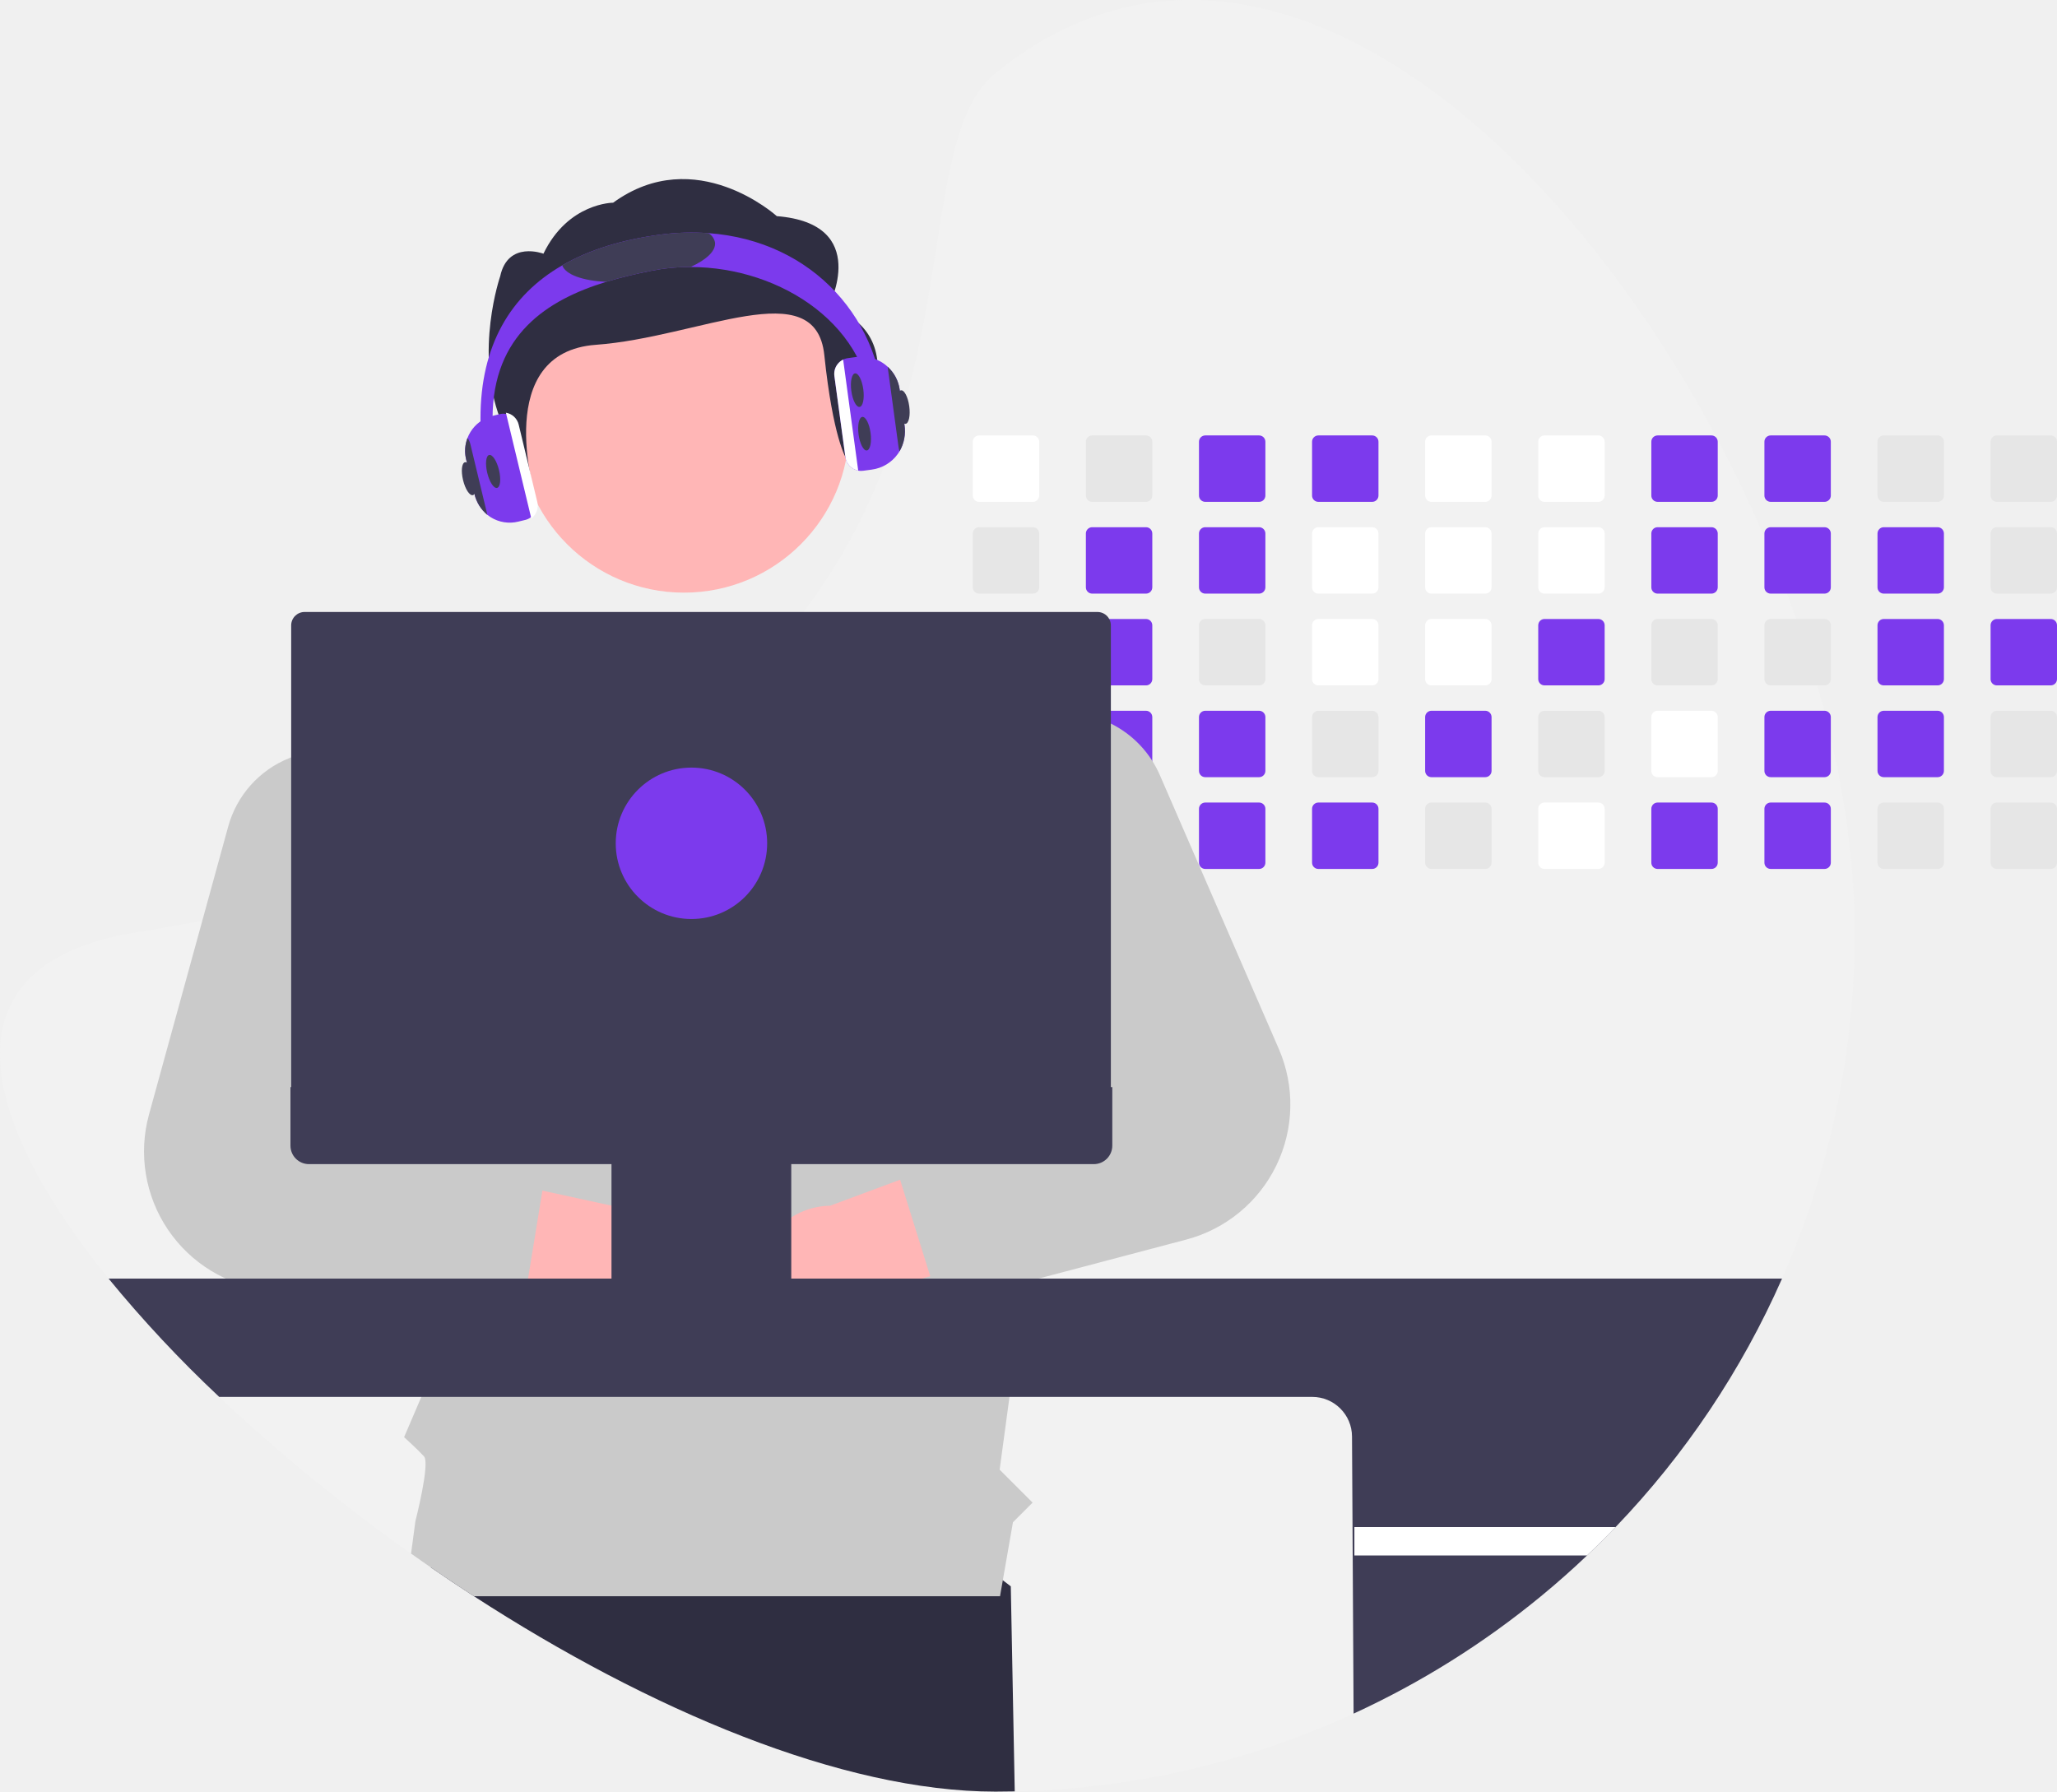
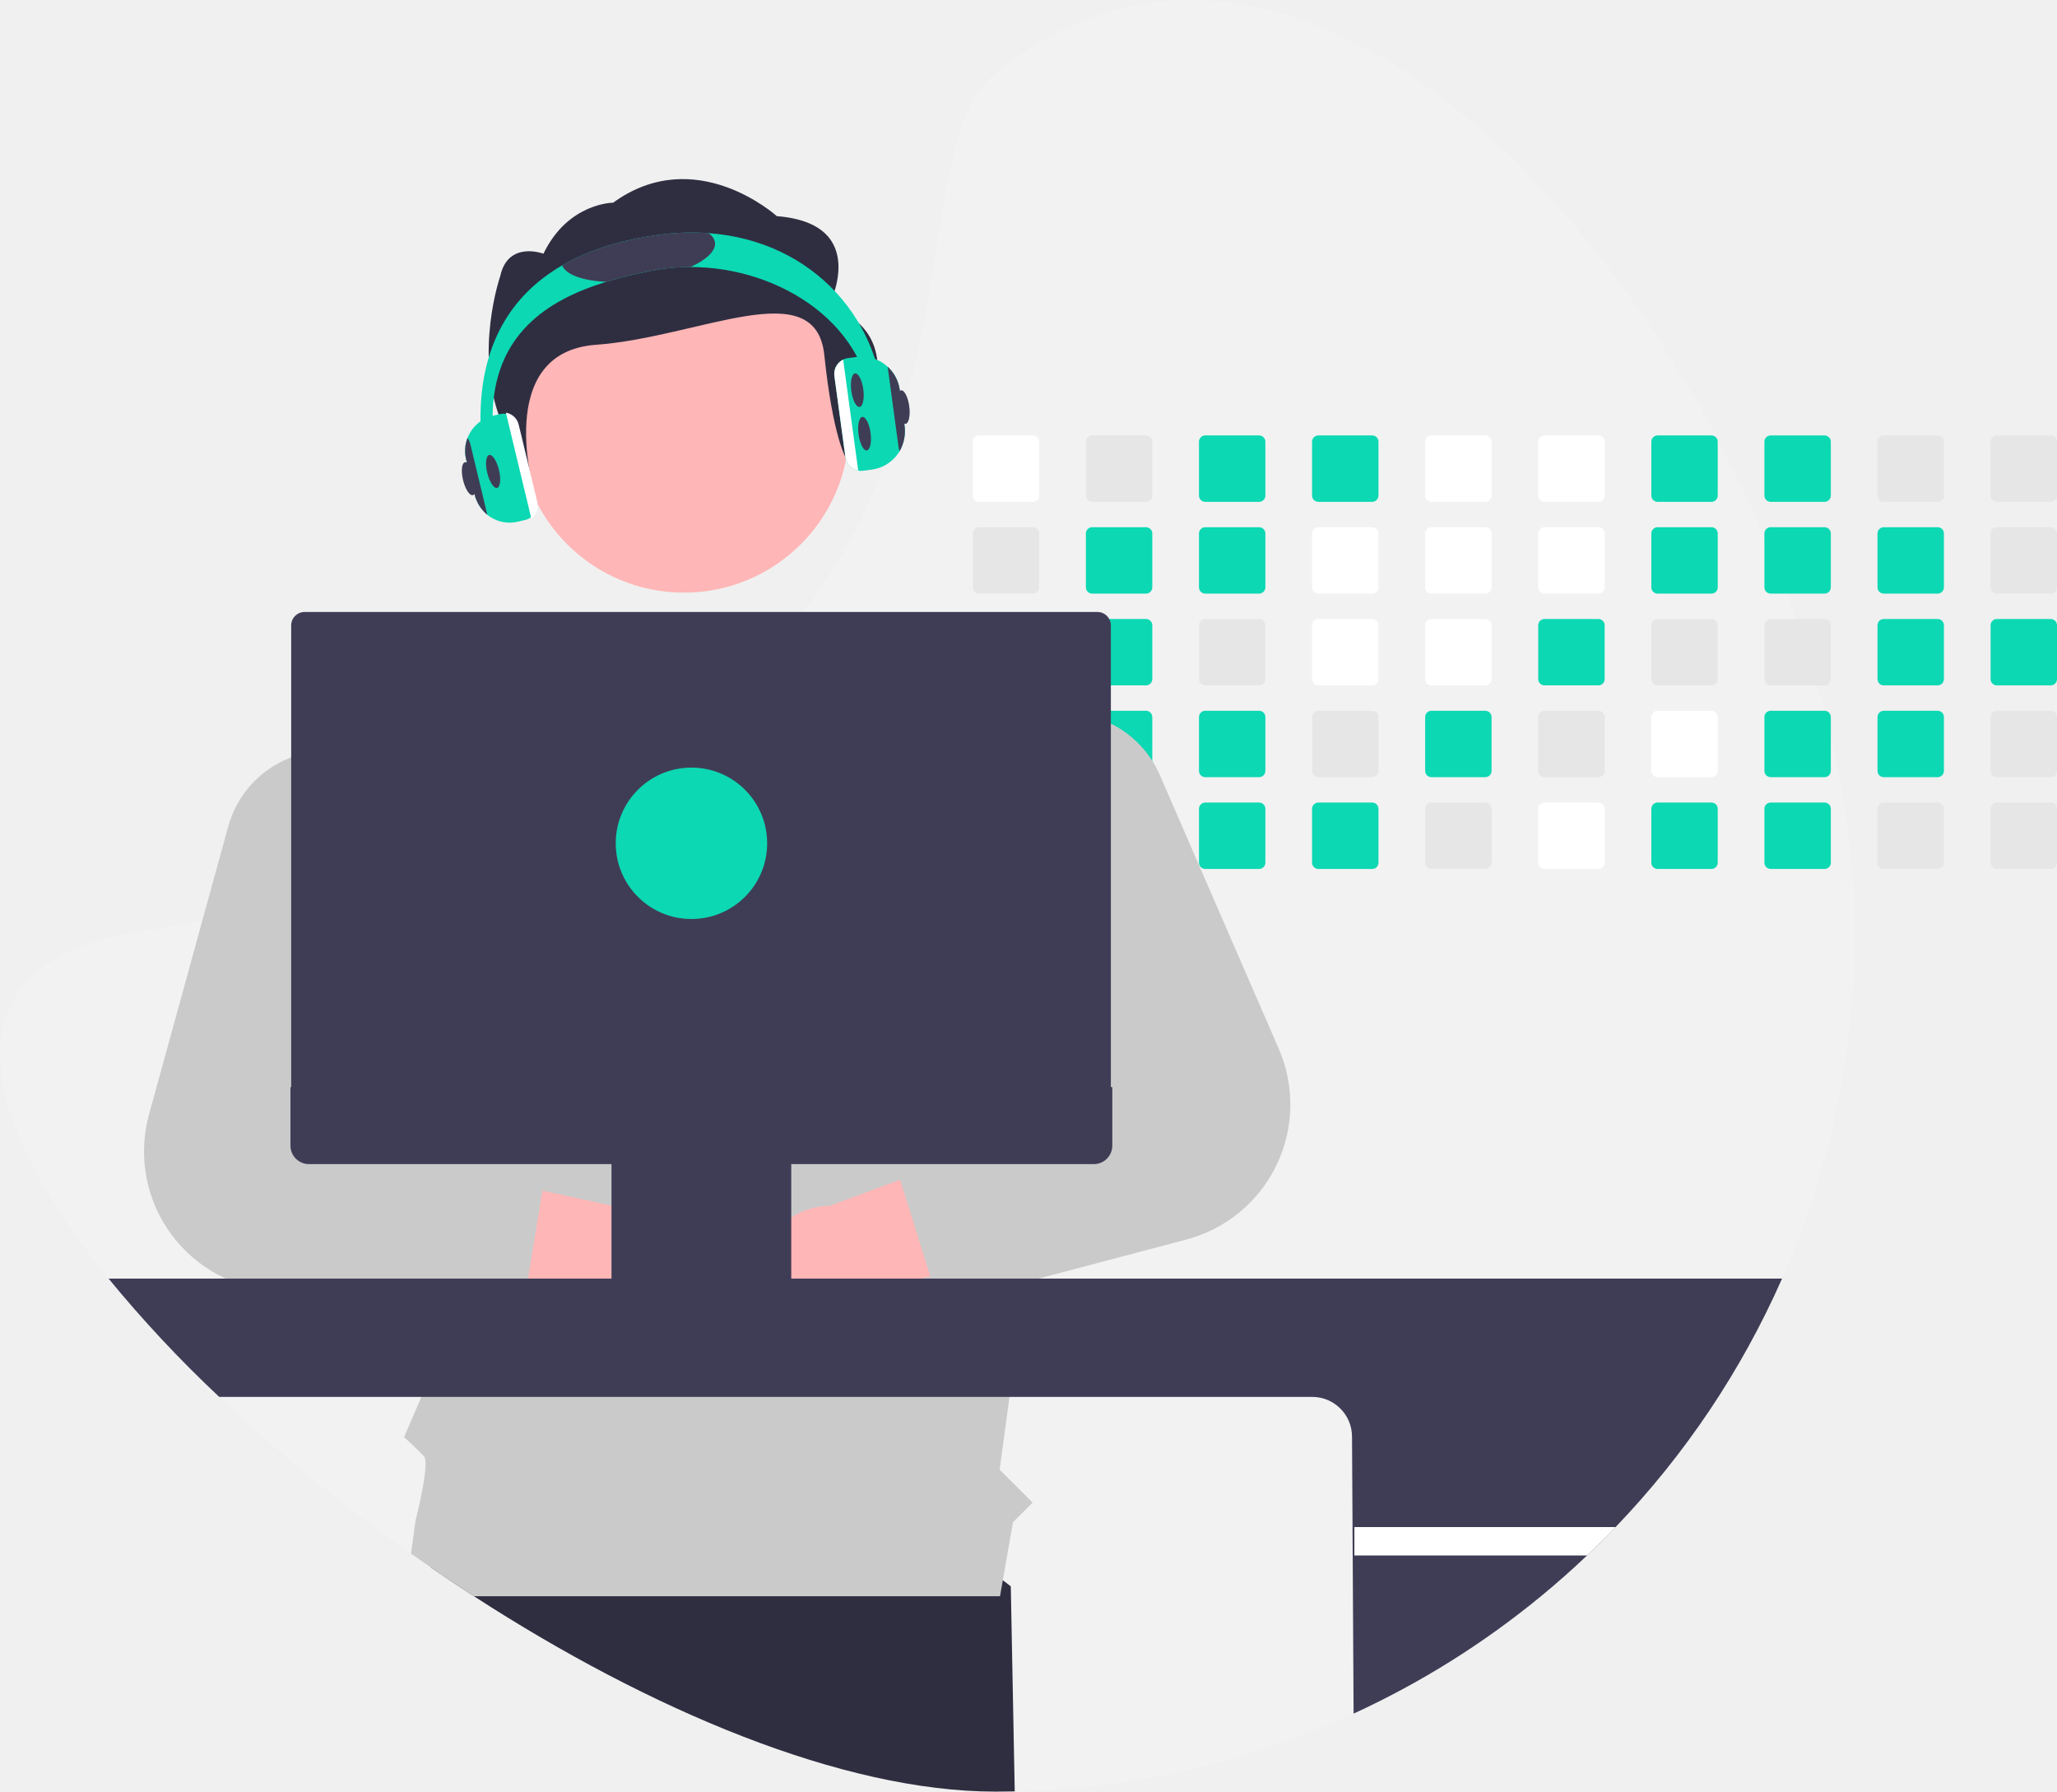
<svg xmlns="http://www.w3.org/2000/svg" data-name="Layer 1" width="850.538" height="740.83" viewBox="0 0 850.538 740.83">
  <path d="M941.609,465.125a354.21,354.21,0,0,1-98.85,245.9q-5.745,6.015-11.8,11.74-9.225,8.775-19.07,16.87a353.934,353.934,0,0,1-217.58,80.69q-3.975.09-7.98.09c-63.43,0-143.21-33.88-215.61-80.78q-8.985-5.82-17.81-11.91-4.125-2.82-8.21-5.72a730.43,730.43,0,0,1-79.32-64.8,514.116,514.116,0,0,1-45.75-48.92c-55.63-68.62-67.9-130.45,11.41-143.16q14.085-2.25,27.34-4.81,19.2-3.69,36.75-7.97,23.64-5.745,44.42-12.46,6.99-2.25,13.66-4.59c65.74-23.09,109.74-53.2,139.69-85.87q7.62-8.295,14.05-16.79a236.055,236.055,0,0,0,17.83-27.12,254.898,254.898,0,0,0,18.41-41.05l.27-.78c23.83-68.74,16.58-132.5,42.87-153.84,112.38-91.23,252.29,38.69,317.96,191.9q4.965,11.58,9.34,23.3,1.965,5.235,3.79,10.49,4.8,13.695,8.71,27.46,1.5,5.25,2.86,10.49c.97,3.77,1.9,7.53,2.76,11.29C938.139,412.305,941.609,439.455,941.609,465.125Z" transform="translate(-174.731 -79.58524)" fill="#f2f2f2" />
  <path d="M594.309,820.325q-3.975.09-7.98.09c-63.43,0-143.21-33.88-215.61-80.78q-8.985-5.82-17.81-11.91l5.16-31.4,156.21-20.74,78.4,59.95Z" transform="translate(-174.731 -79.58524)" fill="#2f2e41" />
  <path d="M601.829,259.635h-22.26a2.601,2.601,0,0,0-2.6,2.6v22.27a2.593,2.593,0,0,0,2.6,2.59h22.26a2.599,2.599,0,0,0,2.6-2.59v-22.27A2.608,2.608,0,0,0,601.829,259.635Z" transform="translate(-174.731 -79.58524)" fill="#fff" />
  <path d="M601.829,297.585h-22.26a2.601,2.601,0,0,0-2.6,2.6v22.27a2.593,2.593,0,0,0,2.6,2.59h22.26a2.599,2.599,0,0,0,2.6-2.59v-22.27A2.608,2.608,0,0,0,601.829,297.585Z" transform="translate(-174.731 -79.58524)" fill="#e6e6e6" />
  <path d="M601.829,335.535h-22.26a2.601,2.601,0,0,0-2.6,2.6v22.26a2.595,2.595,0,0,0,2.6,2.6h22.26a2.601,2.601,0,0,0,2.6-2.6v-22.26A2.608,2.608,0,0,0,601.829,335.535Z" transform="translate(-174.731 -79.58524)" fill="#e6e6e6" />
  <path d="M604.389,375.625a2.617,2.617,0,0,0-2.56-2.14h-22.26a2.601,2.601,0,0,0-2.6,2.6v22.26a2.595,2.595,0,0,0,2.6,2.6h22.26a2.601,2.601,0,0,0,2.6-2.6v-22.26A2.313,2.313,0,0,0,604.389,375.625Z" transform="translate(-174.731 -79.58524)" fill="#e6e6e6" />
  <path d="M602.839,411.635a2.634,2.634,0,0,0-1.01-.2h-22.26a2.595,2.595,0,0,0-2.6,2.6v22.26a2.588,2.588,0,0,0,2.6,2.6h22.26a2.601,2.601,0,0,0,2.6-2.6v-22.26A2.616,2.616,0,0,0,602.839,411.635Z" transform="translate(-174.731 -79.58524)" fill="#e6e6e6" />
  <path d="M648.589,259.635h-22.26a2.601,2.601,0,0,0-2.6,2.6v22.27a2.593,2.593,0,0,0,2.6,2.59h22.26a2.599,2.599,0,0,0,2.6-2.59v-22.27A2.608,2.608,0,0,0,648.589,259.635Z" transform="translate(-174.731 -79.58524)" fill="#e6e6e6" />
-   <path d="M648.589,297.585h-22.26a2.601,2.601,0,0,0-2.6,2.6v22.27a2.593,2.593,0,0,0,2.6,2.59h22.26a2.599,2.599,0,0,0,2.6-2.59v-22.27A2.608,2.608,0,0,0,648.589,297.585Z" transform="translate(-174.731 -79.58524)" fill="#7c3aed" />
-   <path d="M648.589,335.535h-22.26a2.601,2.601,0,0,0-2.6,2.6v22.26a2.595,2.595,0,0,0,2.6,2.6h22.26a2.601,2.601,0,0,0,2.6-2.6v-22.26A2.608,2.608,0,0,0,648.589,335.535Z" transform="translate(-174.731 -79.58524)" fill="#7c3aed" />
-   <path d="M648.589,373.485h-22.26a2.593,2.593,0,0,0-2.46,1.78,2.478,2.478,0,0,0-.14.82v22.26a2.595,2.595,0,0,0,2.6,2.6h22.26a2.601,2.601,0,0,0,2.6-2.6v-22.26A2.608,2.608,0,0,0,648.589,373.485Z" transform="translate(-174.731 -79.58524)" fill="#7c3aed" />
+   <path d="M648.589,297.585h-22.26a2.601,2.601,0,0,0-2.6,2.6v22.27a2.593,2.593,0,0,0,2.6,2.59h22.26a2.599,2.599,0,0,0,2.6-2.59v-22.27A2.608,2.608,0,0,0,648.589,297.585Z" transform="translate(-174.731 -79.58524)" fill="#0cd8b3" />
+   <path d="M648.589,335.535h-22.26a2.601,2.601,0,0,0-2.6,2.6v22.26a2.595,2.595,0,0,0,2.6,2.6h22.26a2.601,2.601,0,0,0,2.6-2.6v-22.26A2.608,2.608,0,0,0,648.589,335.535Z" transform="translate(-174.731 -79.58524)" fill="#0cd8b3" />
+   <path d="M648.589,373.485h-22.26a2.593,2.593,0,0,0-2.46,1.78,2.478,2.478,0,0,0-.14.82v22.26a2.595,2.595,0,0,0,2.6,2.6h22.26a2.601,2.601,0,0,0,2.6-2.6v-22.26A2.608,2.608,0,0,0,648.589,373.485Z" transform="translate(-174.731 -79.58524)" fill="#0cd8b3" />
  <path d="M648.589,411.435h-22.26a2.595,2.595,0,0,0-2.6,2.6v22.26a2.595,2.595,0,0,0,2.6,2.6h22.26a2.601,2.601,0,0,0,2.6-2.6v-22.26A2.601,2.601,0,0,0,648.589,411.435Z" transform="translate(-174.731 -79.58524)" fill="#e6e6e6" />
-   <path d="M695.349,259.635h-22.26a2.601,2.601,0,0,0-2.6,2.6v22.27a2.593,2.593,0,0,0,2.6,2.59h22.26a2.599,2.599,0,0,0,2.6-2.59v-22.27A2.608,2.608,0,0,0,695.349,259.635Z" transform="translate(-174.731 -79.58524)" fill="#7c3aed" />
-   <path d="M695.349,297.585h-22.26a2.601,2.601,0,0,0-2.6,2.6v22.27a2.593,2.593,0,0,0,2.6,2.59h22.26a2.599,2.599,0,0,0,2.6-2.59v-22.27A2.608,2.608,0,0,0,695.349,297.585Z" transform="translate(-174.731 -79.58524)" fill="#7c3aed" />
+   <path d="M695.349,259.635h-22.26a2.601,2.601,0,0,0-2.6,2.6v22.27a2.593,2.593,0,0,0,2.6,2.59h22.26a2.599,2.599,0,0,0,2.6-2.59v-22.27A2.608,2.608,0,0,0,695.349,259.635Z" transform="translate(-174.731 -79.58524)" fill="#0cd8b3" />
+   <path d="M695.349,297.585h-22.26a2.601,2.601,0,0,0-2.6,2.6v22.27a2.593,2.593,0,0,0,2.6,2.59h22.26a2.599,2.599,0,0,0,2.6-2.59v-22.27A2.608,2.608,0,0,0,695.349,297.585Z" transform="translate(-174.731 -79.58524)" fill="#0cd8b3" />
  <path d="M695.349,335.535h-22.26a2.601,2.601,0,0,0-2.6,2.6v22.26a2.595,2.595,0,0,0,2.6,2.6h22.26a2.601,2.601,0,0,0,2.6-2.6v-22.26A2.608,2.608,0,0,0,695.349,335.535Z" transform="translate(-174.731 -79.58524)" fill="#e6e6e6" />
-   <path d="M695.349,373.485h-22.26a2.601,2.601,0,0,0-2.6,2.6v22.26a2.595,2.595,0,0,0,2.6,2.6h22.26a2.601,2.601,0,0,0,2.6-2.6v-22.26A2.608,2.608,0,0,0,695.349,373.485Z" transform="translate(-174.731 -79.58524)" fill="#7c3aed" />
-   <path d="M695.349,411.435h-22.26a2.595,2.595,0,0,0-2.6,2.6v22.26a2.595,2.595,0,0,0,2.6,2.6h22.26a2.601,2.601,0,0,0,2.6-2.6v-22.26A2.601,2.601,0,0,0,695.349,411.435Z" transform="translate(-174.731 -79.58524)" fill="#7c3aed" />
-   <path d="M742.109,259.635h-22.26a2.601,2.601,0,0,0-2.6,2.6v22.27a2.593,2.593,0,0,0,2.6,2.59h22.26a2.599,2.599,0,0,0,2.6-2.59v-22.27A2.608,2.608,0,0,0,742.109,259.635Z" transform="translate(-174.731 -79.58524)" fill="#7c3aed" />
+   <path d="M695.349,373.485h-22.26a2.601,2.601,0,0,0-2.6,2.6v22.26a2.595,2.595,0,0,0,2.6,2.6h22.26a2.601,2.601,0,0,0,2.6-2.6v-22.26A2.608,2.608,0,0,0,695.349,373.485Z" transform="translate(-174.731 -79.58524)" fill="#0cd8b3" />
+   <path d="M695.349,411.435h-22.26a2.595,2.595,0,0,0-2.6,2.6v22.26a2.595,2.595,0,0,0,2.6,2.6h22.26a2.601,2.601,0,0,0,2.6-2.6v-22.26A2.601,2.601,0,0,0,695.349,411.435Z" transform="translate(-174.731 -79.58524)" fill="#0cd8b3" />
+   <path d="M742.109,259.635h-22.26a2.601,2.601,0,0,0-2.6,2.6v22.27a2.593,2.593,0,0,0,2.6,2.59h22.26a2.599,2.599,0,0,0,2.6-2.59v-22.27A2.608,2.608,0,0,0,742.109,259.635Z" transform="translate(-174.731 -79.58524)" fill="#0cd8b3" />
  <path d="M742.109,297.585h-22.26a2.601,2.601,0,0,0-2.6,2.6v22.27a2.593,2.593,0,0,0,2.6,2.59h22.26a2.599,2.599,0,0,0,2.6-2.59v-22.27A2.608,2.608,0,0,0,742.109,297.585Z" transform="translate(-174.731 -79.58524)" fill="#fff" />
  <path d="M742.109,335.535h-22.26a2.601,2.601,0,0,0-2.6,2.6v22.26a2.595,2.595,0,0,0,2.6,2.6h22.26a2.601,2.601,0,0,0,2.6-2.6v-22.26A2.608,2.608,0,0,0,742.109,335.535Z" transform="translate(-174.731 -79.58524)" fill="#fff" />
  <path d="M742.109,373.485h-22.26a2.601,2.601,0,0,0-2.6,2.6v22.26a2.595,2.595,0,0,0,2.6,2.6h22.26a2.601,2.601,0,0,0,2.6-2.6v-22.26A2.608,2.608,0,0,0,742.109,373.485Z" transform="translate(-174.731 -79.58524)" fill="#e6e6e6" />
-   <path d="M742.109,411.435h-22.26a2.595,2.595,0,0,0-2.6,2.6v22.26a2.595,2.595,0,0,0,2.6,2.6h22.26a2.601,2.601,0,0,0,2.6-2.6v-22.26A2.601,2.601,0,0,0,742.109,411.435Z" transform="translate(-174.731 -79.58524)" fill="#7c3aed" />
+   <path d="M742.109,411.435h-22.26a2.595,2.595,0,0,0-2.6,2.6v22.26a2.595,2.595,0,0,0,2.6,2.6h22.26a2.601,2.601,0,0,0,2.6-2.6v-22.26A2.601,2.601,0,0,0,742.109,411.435Z" transform="translate(-174.731 -79.58524)" fill="#0cd8b3" />
  <path d="M788.869,259.635h-22.27a2.599,2.599,0,0,0-2.59,2.6v22.27a2.591,2.591,0,0,0,2.59,2.59h22.27a2.599,2.599,0,0,0,2.6-2.59v-22.27A2.608,2.608,0,0,0,788.869,259.635Z" transform="translate(-174.731 -79.58524)" fill="#fff" />
  <path d="M788.869,297.585h-22.27a2.599,2.599,0,0,0-2.59,2.6v22.27a2.59,2.59,0,0,0,2.59,2.59h22.27a2.599,2.599,0,0,0,2.6-2.59v-22.27A2.608,2.608,0,0,0,788.869,297.585Z" transform="translate(-174.731 -79.58524)" fill="#fff" />
  <path d="M788.869,335.535h-22.27a2.599,2.599,0,0,0-2.59,2.6v22.26a2.593,2.593,0,0,0,2.59,2.6h22.27a2.601,2.601,0,0,0,2.6-2.6v-22.26A2.608,2.608,0,0,0,788.869,335.535Z" transform="translate(-174.731 -79.58524)" fill="#fff" />
-   <path d="M788.869,373.485h-22.27a2.599,2.599,0,0,0-2.59,2.6v22.26a2.593,2.593,0,0,0,2.59,2.6h22.27a2.601,2.601,0,0,0,2.6-2.6v-22.26A2.608,2.608,0,0,0,788.869,373.485Z" transform="translate(-174.731 -79.58524)" fill="#7c3aed" />
+   <path d="M788.869,373.485h-22.27a2.599,2.599,0,0,0-2.59,2.6v22.26a2.593,2.593,0,0,0,2.59,2.6h22.27a2.601,2.601,0,0,0,2.6-2.6v-22.26A2.608,2.608,0,0,0,788.869,373.485Z" transform="translate(-174.731 -79.58524)" fill="#0cd8b3" />
  <path d="M788.869,411.435h-22.27a2.593,2.593,0,0,0-2.59,2.6v22.26a2.593,2.593,0,0,0,2.59,2.6h22.27a2.601,2.601,0,0,0,2.6-2.6v-22.26A2.601,2.601,0,0,0,788.869,411.435Z" transform="translate(-174.731 -79.58524)" fill="#e6e6e6" />
  <path d="M835.629,259.635h-22.27a2.599,2.599,0,0,0-2.59,2.6v22.27a2.591,2.591,0,0,0,2.59,2.59h22.27a2.599,2.599,0,0,0,2.6-2.59v-22.27A2.608,2.608,0,0,0,835.629,259.635Z" transform="translate(-174.731 -79.58524)" fill="#fff" />
  <path d="M835.629,297.585h-22.27a2.599,2.599,0,0,0-2.59,2.6v22.27a2.59,2.59,0,0,0,2.59,2.59h22.27a2.599,2.599,0,0,0,2.6-2.59v-22.27A2.608,2.608,0,0,0,835.629,297.585Z" transform="translate(-174.731 -79.58524)" fill="#fff" />
-   <path d="M835.629,335.535h-22.27a2.599,2.599,0,0,0-2.59,2.6v22.26a2.593,2.593,0,0,0,2.59,2.6h22.27a2.601,2.601,0,0,0,2.6-2.6v-22.26A2.608,2.608,0,0,0,835.629,335.535Z" transform="translate(-174.731 -79.58524)" fill="#7c3aed" />
+   <path d="M835.629,335.535h-22.27a2.599,2.599,0,0,0-2.59,2.6v22.26a2.593,2.593,0,0,0,2.59,2.6h22.27a2.601,2.601,0,0,0,2.6-2.6v-22.26A2.608,2.608,0,0,0,835.629,335.535Z" transform="translate(-174.731 -79.58524)" fill="#0cd8b3" />
  <path d="M835.629,373.485h-22.27a2.599,2.599,0,0,0-2.59,2.6v22.26a2.593,2.593,0,0,0,2.59,2.6h22.27a2.601,2.601,0,0,0,2.6-2.6v-22.26A2.608,2.608,0,0,0,835.629,373.485Z" transform="translate(-174.731 -79.58524)" fill="#e6e6e6" />
  <path d="M835.629,411.435h-22.27a2.593,2.593,0,0,0-2.59,2.6v22.26a2.593,2.593,0,0,0,2.59,2.6h22.27a2.601,2.601,0,0,0,2.6-2.6v-22.26A2.601,2.601,0,0,0,835.629,411.435Z" transform="translate(-174.731 -79.58524)" fill="#fff" />
-   <path d="M882.389,259.635h-22.27a2.599,2.599,0,0,0-2.59,2.6v22.27a2.591,2.591,0,0,0,2.59,2.59h22.27a2.599,2.599,0,0,0,2.6-2.59v-22.27A2.608,2.608,0,0,0,882.389,259.635Z" transform="translate(-174.731 -79.58524)" fill="#7c3aed" />
-   <path d="M882.389,297.585h-22.27a2.599,2.599,0,0,0-2.59,2.6v22.27a2.59,2.59,0,0,0,2.59,2.59h22.27a2.599,2.599,0,0,0,2.6-2.59v-22.27A2.608,2.608,0,0,0,882.389,297.585Z" transform="translate(-174.731 -79.58524)" fill="#7c3aed" />
+   <path d="M882.389,259.635h-22.27a2.599,2.599,0,0,0-2.59,2.6v22.27a2.591,2.591,0,0,0,2.59,2.59h22.27a2.599,2.599,0,0,0,2.6-2.59v-22.27A2.608,2.608,0,0,0,882.389,259.635Z" transform="translate(-174.731 -79.58524)" fill="#0cd8b3" />
+   <path d="M882.389,297.585h-22.27a2.599,2.599,0,0,0-2.59,2.6v22.27a2.59,2.59,0,0,0,2.59,2.59h22.27a2.599,2.599,0,0,0,2.6-2.59v-22.27A2.608,2.608,0,0,0,882.389,297.585Z" transform="translate(-174.731 -79.58524)" fill="#0cd8b3" />
  <path d="M882.389,335.535h-22.27a2.599,2.599,0,0,0-2.59,2.6v22.26a2.593,2.593,0,0,0,2.59,2.6h22.27a2.601,2.601,0,0,0,2.6-2.6v-22.26A2.608,2.608,0,0,0,882.389,335.535Z" transform="translate(-174.731 -79.58524)" fill="#e6e6e6" />
  <path d="M882.389,373.485h-22.27a2.599,2.599,0,0,0-2.59,2.6v22.26a2.593,2.593,0,0,0,2.59,2.6h22.27a2.601,2.601,0,0,0,2.6-2.6v-22.26A2.608,2.608,0,0,0,882.389,373.485Z" transform="translate(-174.731 -79.58524)" fill="#fff" />
-   <path d="M882.389,411.435h-22.27a2.593,2.593,0,0,0-2.59,2.6v22.26a2.593,2.593,0,0,0,2.59,2.6h22.27a2.601,2.601,0,0,0,2.6-2.6v-22.26A2.601,2.601,0,0,0,882.389,411.435Z" transform="translate(-174.731 -79.58524)" fill="#7c3aed" />
-   <path d="M929.149,259.635h-22.27a2.599,2.599,0,0,0-2.59,2.6v22.27a2.591,2.591,0,0,0,2.59,2.59h22.27a2.599,2.599,0,0,0,2.6-2.59v-22.27A2.608,2.608,0,0,0,929.149,259.635Z" transform="translate(-174.731 -79.58524)" fill="#7c3aed" />
-   <path d="M929.149,297.585h-22.27a2.599,2.599,0,0,0-2.59,2.6v22.27a2.59,2.59,0,0,0,2.59,2.59h22.27a2.599,2.599,0,0,0,2.6-2.59v-22.27A2.608,2.608,0,0,0,929.149,297.585Z" transform="translate(-174.731 -79.58524)" fill="#7c3aed" />
+   <path d="M882.389,411.435h-22.27a2.593,2.593,0,0,0-2.59,2.6v22.26a2.593,2.593,0,0,0,2.59,2.6h22.27a2.601,2.601,0,0,0,2.6-2.6v-22.26A2.601,2.601,0,0,0,882.389,411.435Z" transform="translate(-174.731 -79.58524)" fill="#0cd8b3" />
+   <path d="M929.149,259.635h-22.27a2.599,2.599,0,0,0-2.59,2.6v22.27a2.591,2.591,0,0,0,2.59,2.59h22.27a2.599,2.599,0,0,0,2.6-2.59v-22.27A2.608,2.608,0,0,0,929.149,259.635Z" transform="translate(-174.731 -79.58524)" fill="#0cd8b3" />
+   <path d="M929.149,297.585h-22.27a2.599,2.599,0,0,0-2.59,2.6v22.27a2.59,2.59,0,0,0,2.59,2.59h22.27a2.599,2.599,0,0,0,2.6-2.59v-22.27A2.608,2.608,0,0,0,929.149,297.585Z" transform="translate(-174.731 -79.58524)" fill="#0cd8b3" />
  <path d="M929.149,335.535h-22.27a2.599,2.599,0,0,0-2.59,2.6v22.26a2.593,2.593,0,0,0,2.59,2.6h22.27a2.601,2.601,0,0,0,2.6-2.6v-22.26A2.608,2.608,0,0,0,929.149,335.535Z" transform="translate(-174.731 -79.58524)" fill="#e6e6e6" />
-   <path d="M929.149,373.485h-22.27a2.599,2.599,0,0,0-2.59,2.6v22.26a2.593,2.593,0,0,0,2.59,2.6h22.27a2.601,2.601,0,0,0,2.6-2.6v-22.26A2.608,2.608,0,0,0,929.149,373.485Z" transform="translate(-174.731 -79.58524)" fill="#7c3aed" />
-   <path d="M929.149,411.435h-22.27a2.593,2.593,0,0,0-2.59,2.6v22.26a2.593,2.593,0,0,0,2.59,2.6h22.27a2.601,2.601,0,0,0,2.6-2.6v-22.26A2.601,2.601,0,0,0,929.149,411.435Z" transform="translate(-174.731 -79.58524)" fill="#7c3aed" />
+   <path d="M929.149,373.485h-22.27a2.599,2.599,0,0,0-2.59,2.6v22.26a2.593,2.593,0,0,0,2.59,2.6h22.27a2.601,2.601,0,0,0,2.6-2.6v-22.26A2.608,2.608,0,0,0,929.149,373.485Z" transform="translate(-174.731 -79.58524)" fill="#0cd8b3" />
+   <path d="M929.149,411.435h-22.27a2.593,2.593,0,0,0-2.59,2.6v22.26a2.593,2.593,0,0,0,2.59,2.6h22.27a2.601,2.601,0,0,0,2.6-2.6v-22.26A2.601,2.601,0,0,0,929.149,411.435Z" transform="translate(-174.731 -79.58524)" fill="#0cd8b3" />
  <path d="M975.909,259.635h-22.27a2.599,2.599,0,0,0-2.59,2.6v22.27a2.591,2.591,0,0,0,2.59,2.59h22.27a2.599,2.599,0,0,0,2.6-2.59v-22.27A2.608,2.608,0,0,0,975.909,259.635Z" transform="translate(-174.731 -79.58524)" fill="#e6e6e6" />
-   <path d="M975.909,297.585h-22.27a2.599,2.599,0,0,0-2.59,2.6v22.27a2.59,2.59,0,0,0,2.59,2.59h22.27a2.599,2.599,0,0,0,2.6-2.59v-22.27A2.608,2.608,0,0,0,975.909,297.585Z" transform="translate(-174.731 -79.58524)" fill="#7c3aed" />
-   <path d="M975.909,335.535h-22.27a2.599,2.599,0,0,0-2.59,2.6v22.26a2.593,2.593,0,0,0,2.59,2.6h22.27a2.601,2.601,0,0,0,2.6-2.6v-22.26A2.608,2.608,0,0,0,975.909,335.535Z" transform="translate(-174.731 -79.58524)" fill="#7c3aed" />
-   <path d="M975.909,373.485h-22.27a2.599,2.599,0,0,0-2.59,2.6v22.26a2.593,2.593,0,0,0,2.59,2.6h22.27a2.601,2.601,0,0,0,2.6-2.6v-22.26A2.608,2.608,0,0,0,975.909,373.485Z" transform="translate(-174.731 -79.58524)" fill="#7c3aed" />
+   <path d="M975.909,297.585h-22.27a2.599,2.599,0,0,0-2.59,2.6v22.27a2.59,2.59,0,0,0,2.59,2.59h22.27a2.599,2.599,0,0,0,2.6-2.59v-22.27A2.608,2.608,0,0,0,975.909,297.585Z" transform="translate(-174.731 -79.58524)" fill="#0cd8b3" />
+   <path d="M975.909,335.535h-22.27a2.599,2.599,0,0,0-2.59,2.6v22.26a2.593,2.593,0,0,0,2.59,2.6h22.27a2.601,2.601,0,0,0,2.6-2.6v-22.26A2.608,2.608,0,0,0,975.909,335.535Z" transform="translate(-174.731 -79.58524)" fill="#0cd8b3" />
+   <path d="M975.909,373.485h-22.27a2.599,2.599,0,0,0-2.59,2.6v22.26a2.593,2.593,0,0,0,2.59,2.6h22.27a2.601,2.601,0,0,0,2.6-2.6v-22.26A2.608,2.608,0,0,0,975.909,373.485Z" transform="translate(-174.731 -79.58524)" fill="#0cd8b3" />
  <path d="M975.909,411.435h-22.27a2.593,2.593,0,0,0-2.59,2.6v22.26a2.593,2.593,0,0,0,2.59,2.6h22.27a2.601,2.601,0,0,0,2.6-2.6v-22.26A2.601,2.601,0,0,0,975.909,411.435Z" transform="translate(-174.731 -79.58524)" fill="#e6e6e6" />
  <path d="M1022.669,259.635h-22.27a2.599,2.599,0,0,0-2.59,2.6v22.27a2.591,2.591,0,0,0,2.59,2.59h22.27a2.599,2.599,0,0,0,2.6-2.59v-22.27A2.608,2.608,0,0,0,1022.669,259.635Z" transform="translate(-174.731 -79.58524)" fill="#e6e6e6" />
  <path d="M1022.669,297.585h-22.27a2.599,2.599,0,0,0-2.59,2.6v22.27a2.591,2.591,0,0,0,2.59,2.59h22.27a2.599,2.599,0,0,0,2.6-2.59v-22.27A2.608,2.608,0,0,0,1022.669,297.585Z" transform="translate(-174.731 -79.58524)" fill="#e6e6e6" />
-   <path d="M1022.669,335.535h-22.27a2.599,2.599,0,0,0-2.59,2.6v22.26a2.593,2.593,0,0,0,2.59,2.6h22.27a2.601,2.601,0,0,0,2.6-2.6v-22.26A2.608,2.608,0,0,0,1022.669,335.535Z" transform="translate(-174.731 -79.58524)" fill="#7c3aed" />
+   <path d="M1022.669,335.535h-22.27a2.599,2.599,0,0,0-2.59,2.6v22.26a2.593,2.593,0,0,0,2.59,2.6h22.27a2.601,2.601,0,0,0,2.6-2.6v-22.26A2.608,2.608,0,0,0,1022.669,335.535Z" transform="translate(-174.731 -79.58524)" fill="#0cd8b3" />
  <path d="M1022.669,373.485h-22.27a2.599,2.599,0,0,0-2.59,2.6v22.26a2.593,2.593,0,0,0,2.59,2.6h22.27a2.601,2.601,0,0,0,2.6-2.6v-22.26A2.608,2.608,0,0,0,1022.669,373.485Z" transform="translate(-174.731 -79.58524)" fill="#e6e6e6" />
  <path d="M1022.669,411.435h-22.27a2.593,2.593,0,0,0-2.59,2.6v22.26a2.593,2.593,0,0,0,2.59,2.6h22.27a2.601,2.601,0,0,0,2.6-2.6v-22.26A2.601,2.601,0,0,0,1022.669,411.435Z" transform="translate(-174.731 -79.58524)" fill="#e6e6e6" />
  <polygon points="336.095 660.051 335.475 660.051 336.005 659.981 336.095 660.051" fill="#2f2e41" />
  <circle id="b6132315-04e2-4cdb-a713-107c9cd58b0b" data-name="ab6171fa-7d69-4734-b81c-8dff60f9761b" cx="282.814" cy="176.733" r="68.322" fill="#ffb6b6" />
-   <path id="f4304bdd-ba2d-4fff-b404-410205410c5d-107" data-name="bf427902-b9bf-4946-b5d7-5c1c7e04535e" d="M517.377,206.226s17.869-34.161-21.444-37.266c0,0-33.515-30.402-67.676-5.558,0,0-18.633,0-28.823,21.086,0,0-14.655-5.558-17.876,9.317,0,0-10.723,31.055,0,59.005,10.723,27.95,14.285,31.055,14.285,31.055s-17.621-58.598,25.27-61.704,90.887-29.909,94.461,4.251,8.953,42.578,8.953,42.578S558.479,220.201,517.377,206.226Z" transform="translate(-174.731 -79.58524)" fill="#2f2e41" />
+   <path id="f4304bdd-ba2d-4fff-b404-410205410c5d-221" data-name="bf427902-b9bf-4946-b5d7-5c1c7e04535e" d="M517.377,206.226s17.869-34.161-21.444-37.266c0,0-33.515-30.402-67.676-5.558,0,0-18.633,0-28.823,21.086,0,0-14.655-5.558-17.876,9.317,0,0-10.723,31.055,0,59.005,10.723,27.95,14.285,31.055,14.285,31.055s-17.621-58.598,25.27-61.704,90.887-29.909,94.461,4.251,8.953,42.578,8.953,42.578S558.479,220.201,517.377,206.226Z" transform="translate(-174.731 -79.58524)" fill="#2f2e41" />
  <path d="M634.279,424.695l-.22,1.16-2.47,13.04-17.07,90.2-1.01,5.31-2.12,11.23-2.9,15.32-6.43,33.95-1.84,9.73-.69,3.65-.24,1.28-1.91,10.07-.58,3.04-4.66,34.53-4.07,30.09,13.62,13.62-8.12,8.12-5.33,30.53.01.07H370.719q-13.2-8.55-26.02-17.63l1.79-13.4s6.16-23.93,3.57-26.79c-2.58-2.86-8.24-7.97-8.24-7.97l7.13-16.64.99-2.31-1.66-34.43-.04-.83-.55-11.35-.07-1.46-.11-2.19-2.11-43.68-.04-.72-.64-13.24-.6-12.59-.26-5.31-2.57-53.13-1.74-36.08-1.52-31.41,6.11-2.07,65.35-22.21,27.07-35.19,56.34.42,27.58.21,46.02,42.68,10.47,5,.08.04,7.51,3.59,19.04,9.09,20.13,9.62,10.33,4.93Z" transform="translate(-174.731 -79.58524)" fill="#cacaca" />
  <path d="M443.84,637.136a30.286,30.286,0,0,1-40.664-22.43L296.617,599.588l37.043-41.902,95.511,20.78a30.45,30.45,0,0,1,14.669,58.67Z" transform="translate(-174.731 -79.58524)" fill="#ffb6b6" />
  <path d="M396.329,560.955a13.522,13.522,0,0,0-7.89-4.87l-43.72-9.09-4.49-.93a18.933,18.933,0,0,1-12.53-9.07,19.161,19.161,0,0,1-2.45-7.9,18.895,18.895,0,0,1,.89-7.48l15.15-45.65,9.83-29.62a41.792,41.792,0,0,0,2.09-11.05,43.349,43.349,0,0,0-9.07-28.89,42.693,42.693,0,0,0-49.01-13.64c-.25.09-.51.19-.76.29a42.583,42.583,0,0,0-25.31,28.41l-10.68,38.85-22.03,80.09a57.766,57.766,0,0,0,48.96,72.68l62.97,7.38,29.14,3.42a13.497,13.497,0,0,0,14.84-10.73,4.895,4.895,0,0,0,.11-.55l.7-4.32,5.93-36.38.06-.37A13.475,13.475,0,0,0,396.329,560.955Z" transform="translate(-174.731 -79.58524)" fill="#cacaca" />
  <path d="M511.714,638.302a30.286,30.286,0,0,0,37.094-27.94l103.362-29.994L609.588,544.109l-91.626,34.041a30.45,30.45,0,0,0-6.249,60.152Z" transform="translate(-174.731 -79.58524)" fill="#ffb6b6" />
  <path d="M703.489,513.275,654.329,400.135a42.819,42.819,0,0,0-20.27-21.35,43.356,43.356,0,0,0-8.78-3.2c-.47-.12-.94-.23-1.41-.32a42.132,42.132,0,0,0-19.48.36,42.814,42.814,0,0,0-27.34,21.73,1.004,1.004,0,0,0-.08.14,43.1,43.1,0,0,0-.37,38.85l.61,1.22,34.74,69.77a18.9,18.9,0,0,1-10.5,26.19l-2.44.88-43.88,15.85a13.497,13.497,0,0,0-8.33,16.79l.11.35,12.3,39.36c.06.18.12.36.19.54a7.054,7.054,0,0,0,.4.99,13.482,13.482,0,0,0,15.81,7.53l23.68-6.25,4.83-1.28,61.15-16.15a57.76,57.76,0,0,0,38.22-78.86Z" transform="translate(-174.731 -79.58524)" fill="#cacaca" />
  <path d="M219.629,608.285a514.116,514.116,0,0,0,45.75,48.92h451.97a16.446,16.446,0,0,1,16.42,16.43l.65,114.53a355.43,355.43,0,0,0,77.47-48.53q9.84-8.085,19.07-16.87,6.045-5.73,11.8-11.74a355.629,355.629,0,0,0,68.82-102.74Z" transform="translate(-174.731 -79.58524)" fill="#3f3d56" />
  <path d="M842.759,711.025q-5.745,6.015-11.8,11.74H734.749v-11.74Z" transform="translate(-174.731 -79.58524)" fill="#fff" />
  <path d="M633.379,335.535a5.538,5.538,0,0,0-4.87-2.9H300.669a5.555,5.555,0,0,0-5.54,5.55v196.22H634.059V338.185A5.385,5.385,0,0,0,633.379,335.535Z" transform="translate(-174.731 -79.58524)" fill="#3f3d56" />
  <path d="M294.832,529.092V553.306a7.644,7.644,0,0,0,7.644,7.644H427.573v47.787h-1.662a.993.993,0,0,0-.993.993v3.324a.993.993,0,0,0,.993.993h77.658a.993.993,0,0,0,.993-.993v-3.324a.993.993,0,0,0-.993-.993h-1.662V560.95H627.004a7.644,7.644,0,0,0,7.644-7.644V529.092Z" transform="translate(-174.731 -79.58524)" fill="#3f3d56" />
-   <circle cx="285.903" cy="348.704" r="31.306" fill="#7c3aed" />
-   <path d="M540.399,252.585h-5c0-37.8-37.41-62.57-75.15-62.59a82.382,82.382,0,0,0-16.35,1.59c-6.06,1.21-12.35,2.66-18.53,4.55-24.37,7.47-46.97,21.91-46.97,56.45a78.591,78.591,0,0,0,2.54,19.88l-4.84,1.26a83.876,83.876,0,0,1-2.7-21.14c0-30.18,12.39-50.91,33.79-63.27,11.25-6.5,24.98-10.69,40.71-12.73a97.131,97.131,0,0,1,19.75-.6C511.049,179.105,540.399,212.385,540.399,252.585Z" transform="translate(-174.731 -79.58524)" fill="#7c3aed" />
-   <path d="M548.729,255.355l-1.97-14.56a15.71,15.71,0,0,0-5-9.56,15.816,15.816,0,0,0-13.25-4l-3.13.43a6.524,6.524,0,0,0-4.35,2.53,6.548,6.548,0,0,0-1.29,4.87l4.55,33.54a6.577,6.577,0,0,0,5.3,5.57,6.154,6.154,0,0,0,1.22.12,6.499,6.499,0,0,0,.88-.06l3.5-.47a15.791,15.791,0,0,0,10.74-6.43c.27-.38.53-.77.77-1.17A16.748,16.748,0,0,0,548.729,255.355Z" transform="translate(-174.731 -79.58524)" fill="#7c3aed" />
+   <circle cx="285.903" cy="348.704" r="31.306" fill="#0cd8b3" />
+   <path d="M540.399,252.585h-5c0-37.8-37.41-62.57-75.15-62.59a82.382,82.382,0,0,0-16.35,1.59c-6.06,1.21-12.35,2.66-18.53,4.55-24.37,7.47-46.97,21.91-46.97,56.45a78.591,78.591,0,0,0,2.54,19.88l-4.84,1.26a83.876,83.876,0,0,1-2.7-21.14c0-30.18,12.39-50.91,33.79-63.27,11.25-6.5,24.98-10.69,40.71-12.73a97.131,97.131,0,0,1,19.75-.6C511.049,179.105,540.399,212.385,540.399,252.585Z" transform="translate(-174.731 -79.58524)" fill="#0cd8b3" />
+   <path d="M548.729,255.355l-1.97-14.56a15.71,15.71,0,0,0-5-9.56,15.816,15.816,0,0,0-13.25-4l-3.13.43a6.524,6.524,0,0,0-4.35,2.53,6.548,6.548,0,0,0-1.29,4.87l4.55,33.54a6.577,6.577,0,0,0,5.3,5.57,6.154,6.154,0,0,0,1.22.12,6.499,6.499,0,0,0,.88-.06l3.5-.47a15.791,15.791,0,0,0,10.74-6.43c.27-.38.53-.77.77-1.17A16.748,16.748,0,0,0,548.729,255.355Z" transform="translate(-174.731 -79.58524)" fill="#0cd8b3" />
  <path d="M523.359,228.275a6.432,6.432,0,0,0-2.33,1.92,6.548,6.548,0,0,0-1.29,4.87l4.55,33.54a6.577,6.577,0,0,0,5.3,5.57Z" transform="translate(-174.731 -79.58524)" fill="#fff" />
  <path d="M548.729,255.355l-1.97-14.56a15.71,15.71,0,0,0-5-9.56l4.53,33.37a6.176,6.176,0,0,0,.41,1.56A16.748,16.748,0,0,0,548.729,255.355Z" transform="translate(-174.731 -79.58524)" fill="#3f3d56" />
  <ellipse cx="532.218" cy="258.909" rx="2.5" ry="7" transform="translate(-204.7047 -5.69071) rotate(-7.72549)" fill="#3f3d56" />
  <ellipse cx="529.218" cy="240.909" rx="2.5" ry="7" transform="translate(-202.3122 -6.25736) rotate(-7.72549)" fill="#3f3d56" />
  <ellipse cx="548.218" cy="247.909" rx="2.5" ry="7" transform="translate(-203.0808 -3.63971) rotate(-7.72549)" fill="#3f3d56" />
  <path d="M460.249,189.995a82.382,82.382,0,0,0-16.35,1.59c-6.06,1.21-12.35,2.66-18.53,4.55-9.65-.47-16.75-2.97-18.18-6.82,11.25-6.5,24.98-10.69,40.71-12.73a97.131,97.131,0,0,1,19.75-.6,5.727,5.727,0,0,1,2.72,3.82C470.839,183.285,466.869,186.985,460.249,189.995Z" transform="translate(-174.731 -79.58524)" fill="#3f3d56" />
-   <path d="M396.409,287.285l-7.7-32.01a6.024,6.024,0,0,0-4.88-4.55,6.733,6.733,0,0,0-1-.08,6.026,6.026,0,0,0-1.4.17l-2.98.72a14.904,14.904,0,0,0-10.99,17.96l3.45,14.36a15.845,15.845,0,0,0,5.34,8.62,14.045,14.045,0,0,0,1.36.97,14.809,14.809,0,0,0,11.37,1.84l2.97-.72a5.84,5.84,0,0,0,2.17-1.01A5.993,5.993,0,0,0,396.409,287.285Z" transform="translate(-174.731 -79.58524)" fill="#7c3aed" />
+   <path d="M396.409,287.285l-7.7-32.01a6.024,6.024,0,0,0-4.88-4.55,6.733,6.733,0,0,0-1-.08,6.026,6.026,0,0,0-1.4.17l-2.98.72a14.904,14.904,0,0,0-10.99,17.96l3.45,14.36a15.845,15.845,0,0,0,5.34,8.62,14.045,14.045,0,0,0,1.36.97,14.809,14.809,0,0,0,11.37,1.84l2.97-.72a5.84,5.84,0,0,0,2.17-1.01A5.993,5.993,0,0,0,396.409,287.285Z" transform="translate(-174.731 -79.58524)" fill="#0cd8b3" />
  <ellipse cx="378.629" cy="274.523" rx="2.5" ry="7" transform="translate(-228.4506 16.61926) rotate(-13.53051)" fill="#3f3d56" />
  <ellipse cx="368.629" cy="277.523" rx="2.5" ry="7" transform="translate(-229.4301 14.36289) rotate(-13.53051)" fill="#3f3d56" />
  <path d="M396.899,287.165l-7.7-32.01a6.532,6.532,0,0,0-5.29-4.92l10.51,43.72A6.511,6.511,0,0,0,396.899,287.165Z" transform="translate(-174.731 -79.58524)" fill="#fff" />
  <path d="M369.199,263.155a6.476,6.476,0,0,0-1.17-2.45,14.725,14.725,0,0,0-.57,8.79l3.45,14.36a15.845,15.845,0,0,0,5.34,8.62Z" transform="translate(-174.731 -79.58524)" fill="#3f3d56" />
</svg>
